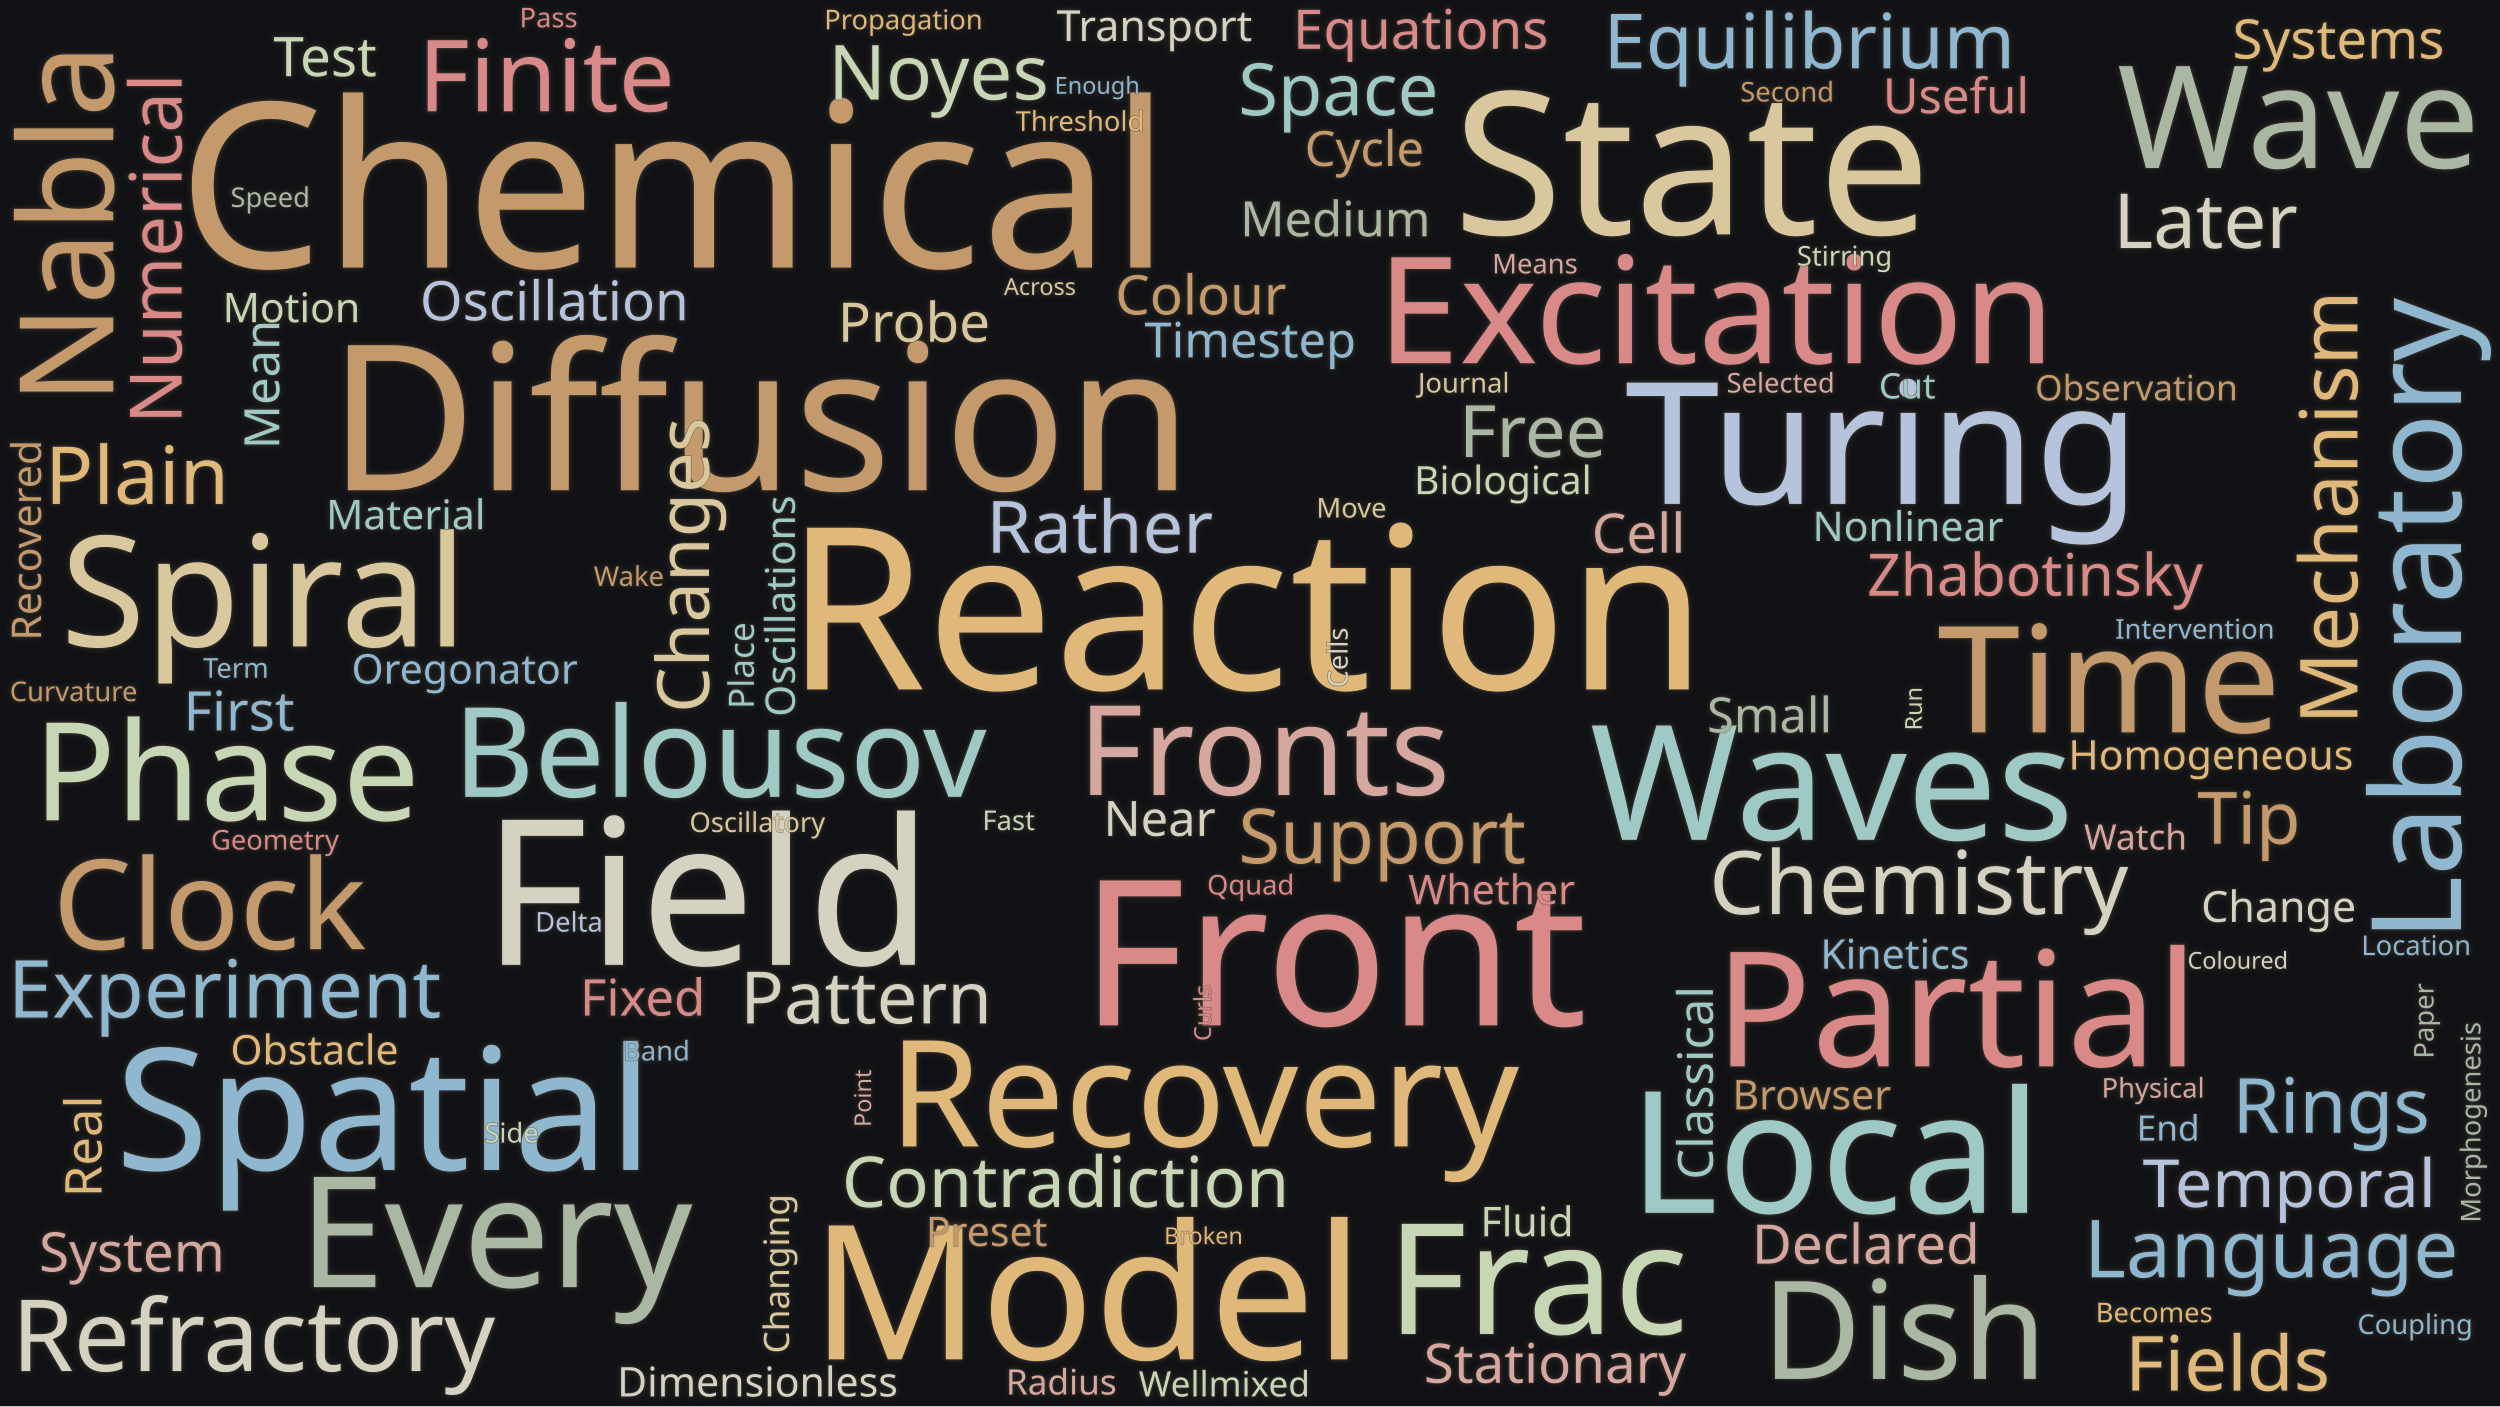
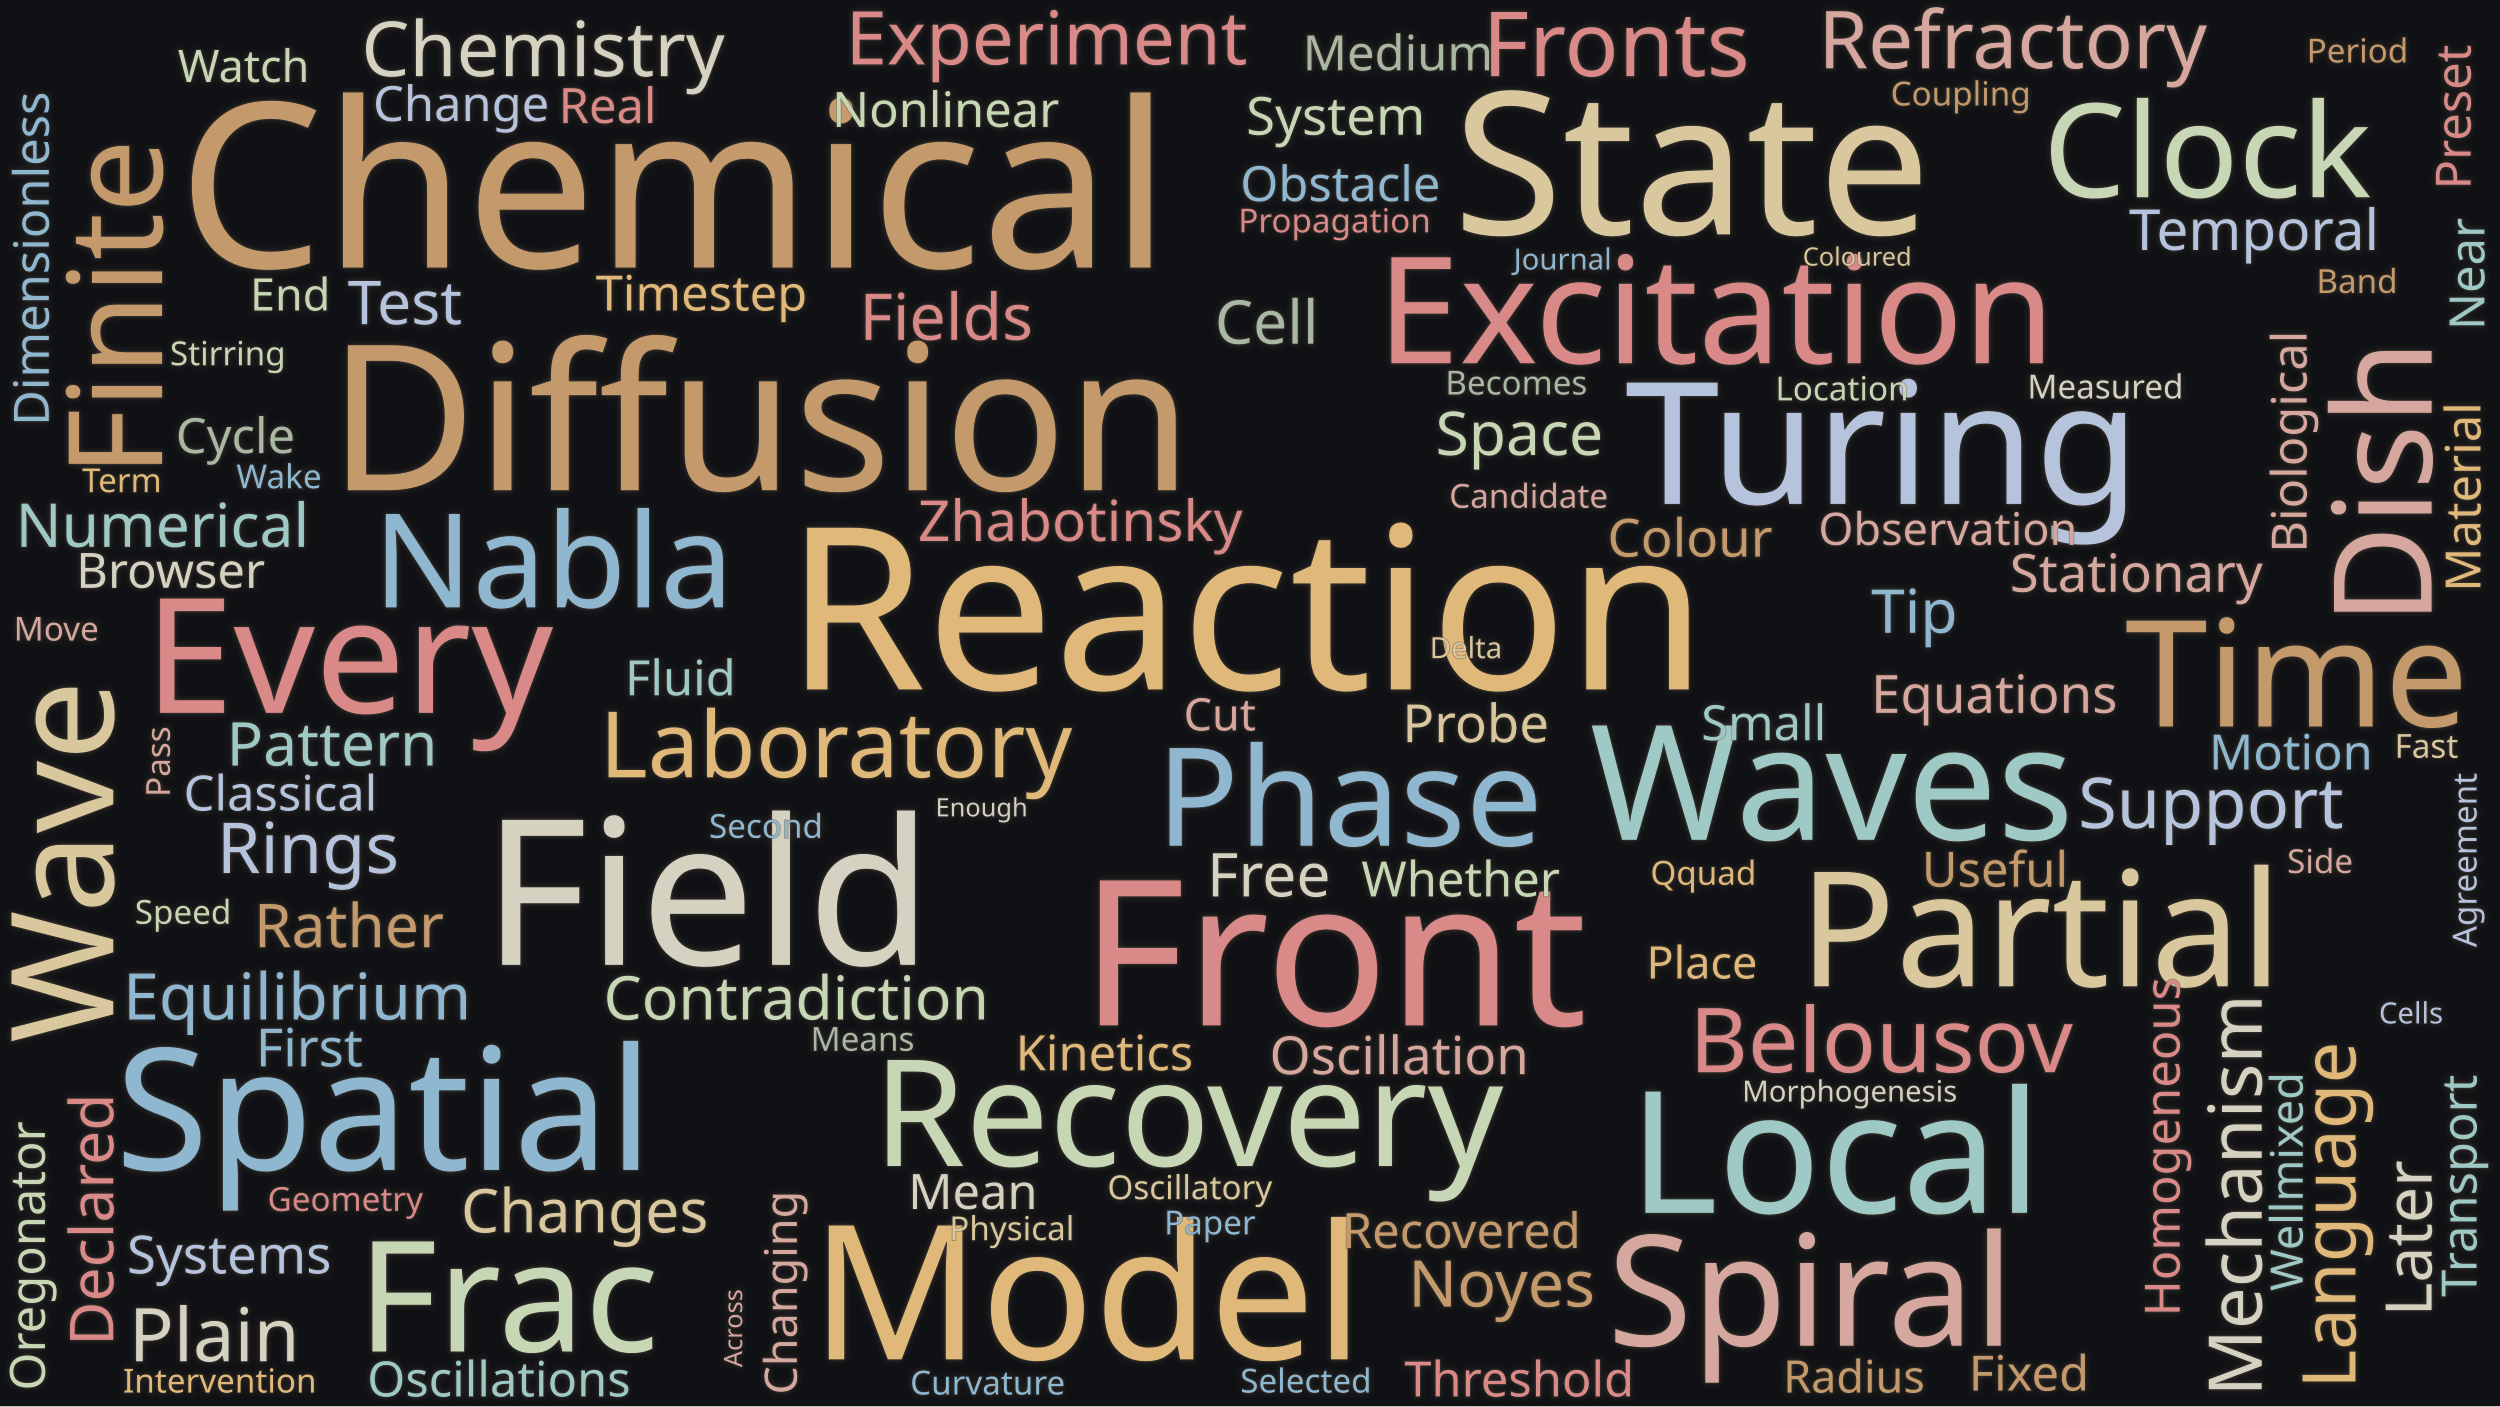
<svg xmlns="http://www.w3.org/2000/svg" role="img" aria-label="The Clock That Escaped Into Space: A Belousov–Zhabotinsky Laboratory" width="1280" height="720">
  <defs>
    <filter id="wordGlow" x="-20%" y="-20%" width="140%" height="140%">
      <feDropShadow dx="0" dy="0" stdDeviation="1.6" flood-color="#d8c7a1" flood-opacity="0.18" />
    </filter>
  </defs>
  <style>text { filter: url(#wordGlow); paint-order: stroke fill; stroke: rgba(16,17,20,.34); stroke-width: .9px; }</style>
  <style>text{font-family:'Droid Sans Mono';font-weight:normal;font-style:normal;}</style>
  <rect width="100%" height="100%" style="fill:#101114" />
  <text transform="translate(91,137)" font-size="118" style="fill:#c49a6c">Chemical</text>
  <text transform="translate(402,353)" font-size="116" style="fill:#e0b879">Reaction</text>
  <text transform="translate(553,525)" font-size="104" style="fill:#d88988">Front</text>
  <text transform="translate(168,251)" font-size="104" style="fill:#c49a6c">Diffusion</text>
  <text transform="translate(247,494)" font-size="104" style="fill:#d5d2c2">Field</text>
  <text transform="translate(744,120)" font-size="102" style="fill:#d9c89e">State</text>
  <text transform="translate(415,696)" font-size="96" style="fill:#e0b879">Model</text>
  <text transform="translate(834,621)" font-size="87" style="fill:#9fc9c5">Local</text>
  <text transform="translate(832,258)" font-size="87" style="fill:#b6c3dd">Turing</text>
  <text transform="translate(59,599)" font-size="87" style="fill:#8fb7d0">Spatial</text>
  <text transform="translate(814,430)" font-size="82" style="fill:#9fc9c5">Waves</text>
-   <text transform="translate(878,546)" font-size="82" style="fill:#d88988">Partial</text>
-   <text transform="translate(31,331)" font-size="79" style="fill:#d9c89e">Spiral</text>
-   <text transform="translate(153,659)" font-size="79" style="fill:#a9b7a3">Every</text>
-   <text transform="translate(710,683)" font-size="79" style="fill:#c7d7b5">Frac</text>
-   <text transform="translate(992,375)" font-size="76" style="fill:#c49a6c">Time</text>
+   <text transform="translate(74,365)" font-size="82" style="fill:#d88988">Every</text>
+   <text transform="translate(921,505)" font-size="82" style="fill:#d9c89e">Partial</text>
+   <text transform="translate(823,689)" font-size="79" style="fill:#d6a79f">Spiral</text>
+   <text transform="translate(183,692)" font-size="79" style="fill:#c7d7b5">Frac</text>
+   <text transform="translate(1088,372)" font-size="76" style="fill:#c49a6c">Time</text>
  <text transform="translate(705,186)" font-size="76" style="fill:#d88988">Excitation</text>
-   <text transform="translate(455,587)" font-size="76" style="fill:#e0b879">Recovery</text>
-   <text transform="translate(1084,86)" font-size="73" style="fill:#a9b7a3">Wave</text>
-   <text transform="translate(902,706)" font-size="70" style="fill:#a9b7a3">Dish</text>
-   <text transform="translate(17,420)" font-size="70" style="fill:#c7d7b5">Phase</text>
-   <text transform="translate(58,207) rotate(-90)" font-size="67" style="fill:#c49a6c">Nabla</text>
-   <text transform="translate(1260,482) rotate(-90)" font-size="64" style="fill:#8fb7d0">Laboratory</text>
-   <text transform="translate(27,486)" font-size="64" style="fill:#c49a6c">Clock</text>
-   <text transform="translate(232,408)" font-size="64" style="fill:#9fc9c5">Belousov</text>
-   <text transform="translate(552,407)" font-size="64" style="fill:#d6a79f">Fronts</text>
-   <text transform="translate(6,702)" font-size="51" style="fill:#d5d2c2">Refractory</text>
-   <text transform="translate(214,57)" font-size="51" style="fill:#d88988">Finite</text>
-   <text transform="translate(875,468)" font-size="45" style="fill:#d5d2c2">Chemistry</text>
-   <text transform="translate(4,521)" font-size="41" style="fill:#8fb7d0">Experiment</text>
-   <text transform="translate(1207,371) rotate(-90)" font-size="41" style="fill:#e0b879">Mechanism</text>
-   <text transform="translate(23,258)" font-size="41" style="fill:#e0b879">Plain</text>
-   <text transform="translate(1067,654)" font-size="41" style="fill:#8fb7d0">Language</text>
-   <text transform="translate(1143,580)" font-size="39" style="fill:#8fb7d0">Rings</text>
-   <text transform="translate(634,442)" font-size="39" style="fill:#c49a6c">Support</text>
-   <text transform="translate(821,35)" font-size="39" style="fill:#8fb7d0">Equilibrium</text>
-   <text transform="translate(1088,712)" font-size="39" style="fill:#e0b879">Fields</text>
-   <text transform="translate(1082,127)" font-size="39" style="fill:#d5d2c2">Later</text>
-   <text transform="translate(424,51)" font-size="39" style="fill:#c7d7b5">Noyes</text>
-   <text transform="translate(1125,432)" font-size="37" style="fill:#c49a6c">Tip</text>
-   <text transform="translate(379,524)" font-size="37" style="fill:#d5d2c2">Pattern</text>
-   <text transform="translate(634,59)" font-size="37" style="fill:#9fc9c5">Space</text>
-   <text transform="translate(505,283)" font-size="37" style="fill:#b6c3dd">Rather</text>
-   <text transform="translate(747,234)" font-size="37" style="fill:#a9b7a3">Free</text>
-   <text transform="translate(93,217) rotate(-90)" font-size="37" style="fill:#d88988">Numerical</text>
-   <text transform="translate(363,365) rotate(-90)" font-size="37" style="fill:#d9c89e">Changes</text>
-   <text transform="translate(431,618)" font-size="36" style="fill:#c7d7b5">Contradiction</text>
-   <text transform="translate(1097,618)" font-size="34" style="fill:#b6c3dd">Temporal</text>
-   <text transform="translate(956,305)" font-size="30" style="fill:#d88988">Zhabotinsky</text>
-   <text transform="translate(729,708)" font-size="28" style="fill:#d6a79f">Stationary</text>
-   <text transform="translate(429,175)" font-size="28" style="fill:#d9c89e">Probe</text>
-   <text transform="translate(94,374)" font-size="28" style="fill:#8fb7d0">First</text>
-   <text transform="translate(571,161)" font-size="28" style="fill:#c49a6c">Colour</text>
-   <text transform="translate(140,39)" font-size="28" style="fill:#c7d7b5">Test</text>
-   <text transform="translate(20,651)" font-size="28" style="fill:#d6a79f">System</text>
-   <text transform="translate(815,283)" font-size="28" style="fill:#d6a79f">Cell</text>
-   <text transform="translate(215,164)" font-size="28" style="fill:#b6c3dd">Oscillation</text>
-   <text transform="translate(662,25)" font-size="28" style="fill:#d88988">Equations</text>
-   <text transform="translate(897,647)" font-size="28" style="fill:#d6a79f">Declared</text>
-   <text transform="translate(1143,30)" font-size="28" style="fill:#e0b879">Systems</text>
-   <text transform="translate(52,613) rotate(-90)" font-size="26" style="fill:#e0b879">Real</text>
-   <text transform="translate(297,520)" font-size="26" style="fill:#d88988">Fixed</text>
-   <text transform="translate(586,183)" font-size="25" style="fill:#8fb7d0">Timestep</text>
-   <text transform="translate(143,230) rotate(-90)" font-size="25" style="fill:#9fc9c5">Mean</text>
-   <text transform="translate(964,58)" font-size="25" style="fill:#d88988">Useful</text>
-   <text transform="translate(635,121)" font-size="25" style="fill:#a9b7a3">Medium</text>
-   <text transform="translate(877,604) rotate(-90)" font-size="25" style="fill:#9fc9c5">Classical</text>
-   <text transform="translate(874,375)" font-size="25" style="fill:#a9b7a3">Small</text>
-   <text transform="translate(668,85)" font-size="25" style="fill:#c49a6c">Cycle</text>
-   <text transform="translate(565,428)" font-size="25" style="fill:#d5d2c2">Near</text>
-   <text transform="translate(541,21)" font-size="22" style="fill:#d5d2c2">Transport</text>
-   <text transform="translate(1127,472)" font-size="22" style="fill:#d5d2c2">Change</text>
-   <text transform="translate(1059,394)" font-size="21" style="fill:#e0b879">Homogeneous</text>
-   <text transform="translate(167,271)" font-size="21" style="fill:#9fc9c5">Material</text>
-   <text transform="translate(180,350)" font-size="21" style="fill:#8fb7d0">Oregonator</text>
-   <text transform="translate(932,496)" font-size="21" style="fill:#8fb7d0">Kinetics</text>
-   <text transform="translate(407,367) rotate(-90)" font-size="21" style="fill:#9fc9c5">Oscillations</text>
-   <text transform="translate(316,715)" font-size="21" style="fill:#d5d2c2">Dimensionless</text>
-   <text transform="translate(114,165)" font-size="21" style="fill:#c7d7b5">Motion</text>
-   <text transform="translate(474,638)" font-size="21" style="fill:#c49a6c">Preset</text>
-   <text transform="translate(758,633)" font-size="21" style="fill:#c7d7b5">Fluid</text>
-   <text transform="translate(887,568)" font-size="21" style="fill:#c49a6c">Browser</text>
-   <text transform="translate(928,277)" font-size="21" style="fill:#9fc9c5">Nonlinear</text>
-   <text transform="translate(21,328) rotate(-90)" font-size="21" style="fill:#c49a6c">Recovered</text>
-   <text transform="translate(721,463)" font-size="21" style="fill:#d88988">Whether</text>
-   <text transform="translate(118,545)" font-size="21" style="fill:#e0b879">Obstacle</text>
-   <text transform="translate(724,253)" font-size="20" style="fill:#c7d7b5">Biological</text>
-   <text transform="translate(1067,435)" font-size="18" style="fill:#d6a79f">Watch</text>
-   <text transform="translate(515,714)" font-size="18" style="fill:#d6a79f">Radius</text>
-   <text transform="translate(962,204)" font-size="18" style="fill:#9fc9c5">Cut</text>
-   <text transform="translate(1094,584)" font-size="18" style="fill:#8fb7d0">End</text>
-   <text transform="translate(1042,205)" font-size="18" style="fill:#c49a6c">Observation</text>
-   <text transform="translate(404,693) rotate(-90)" font-size="18" style="fill:#d9c89e">Changing</text>
-   <text transform="translate(583,715)" font-size="18" style="fill:#c7d7b5">Wellmixed</text>
-   <text transform="translate(386,363) rotate(-90)" font-size="18" style="fill:#9fc9c5">Place</text>
-   <text transform="translate(353,426)" font-size="14" style="fill:#d9c89e">Oscillatory</text>
-   <text transform="translate(1246,542) rotate(-90)" font-size="14" style="fill:#a9b7a3">Paper</text>
-   <text transform="translate(422,15)" font-size="14" style="fill:#e0b879">Propagation</text>
-   <text transform="translate(319,543)" font-size="14" style="fill:#8fb7d0">Band</text>
-   <text transform="translate(108,435)" font-size="14" style="fill:#d88988">Geometry</text>
-   <text transform="translate(891,52)" font-size="14" style="fill:#c49a6c">Second</text>
-   <text transform="translate(618,458)" font-size="14" style="fill:#d88988">Qquad</text>
-   <text transform="translate(1209,489)" font-size="14" style="fill:#8fb7d0">Location</text>
-   <text transform="translate(5,359)" font-size="14" style="fill:#c49a6c">Curvature</text>
-   <text transform="translate(920,136)" font-size="14" style="fill:#c7d7b5">Stirring</text>
-   <text transform="translate(104,347)" font-size="14" style="fill:#8fb7d0">Term</text>
-   <text transform="translate(503,425)" font-size="14" style="fill:#c7d7b5">Fast</text>
-   <text transform="translate(520,67)" font-size="14" style="fill:#e0b879">Threshold</text>
-   <text transform="translate(674,265)" font-size="14" style="fill:#d9c89e">Move</text>
-   <text transform="translate(884,201)" font-size="14" style="fill:#d6a79f">Selected</text>
-   <text transform="translate(1207,683)" font-size="14" style="fill:#8fb7d0">Coupling</text>
-   <text transform="translate(304,300)" font-size="14" style="fill:#c49a6c">Wake</text>
-   <text transform="translate(1083,327)" font-size="14" style="fill:#8fb7d0">Intervention</text>
-   <text transform="translate(1073,677)" font-size="14" style="fill:#e0b879">Becomes</text>
-   <text transform="translate(118,106)" font-size="14" style="fill:#a9b7a3">Speed</text>
-   <text transform="translate(248,585)" font-size="14" style="fill:#c7d7b5">Side</text>
-   <text transform="translate(1076,562)" font-size="14" style="fill:#d6a79f">Physical</text>
-   <text transform="translate(266,14)" font-size="14" style="fill:#d88988">Pass</text>
-   <text transform="translate(764,140)" font-size="14" style="fill:#d6a79f">Means</text>
-   <text transform="translate(1270,626) rotate(-90)" font-size="14" style="fill:#a9b7a3">Morphogenesis</text>
-   <text transform="translate(690,352) rotate(-90)" font-size="14" style="fill:#d5d2c2">Cells</text>
-   <text transform="translate(274,477)" font-size="14" style="fill:#b6c3dd">Delta</text>
-   <text transform="translate(726,201)" font-size="14" style="fill:#d9c89e">Journal</text>
-   <text transform="translate(540,48)" font-size="12" style="fill:#8fb7d0">Enough</text>
-   <text transform="translate(1120,496)" font-size="12" style="fill:#d5d2c2">Coloured</text>
-   <text transform="translate(514,151)" font-size="12" style="fill:#d9c89e">Across</text>
-   <text transform="translate(446,577) rotate(-90)" font-size="12" style="fill:#d6a79f">Point</text>
-   <text transform="translate(596,637)" font-size="12" style="fill:#e0b879">Broken</text>
-   <text transform="translate(620,533) rotate(-90)" font-size="12" style="fill:#d88988">Curls</text>
-   <text transform="translate(984,374) rotate(-90)" font-size="12" style="fill:#c7d7b5">Run</text>
+   <text transform="translate(447,597)" font-size="76" style="fill:#c7d7b5">Recovery</text>
+   <text transform="translate(58,534) rotate(-90)" font-size="73" style="fill:#d9c89e">Wave</text>
+   <text transform="translate(1245,320) rotate(-90)" font-size="70" style="fill:#d6a79f">Dish</text>
+   <text transform="translate(592,433)" font-size="70" style="fill:#8fb7d0">Phase</text>
+   <text transform="translate(1046,101)" font-size="67" style="fill:#c7d7b5">Clock</text>
+   <text transform="translate(83,244) rotate(-90)" font-size="67" style="fill:#c49a6c">Finite</text>
+   <text transform="translate(191,311)" font-size="67" style="fill:#8fb7d0">Nabla</text>
+   <text transform="translate(307,398)" font-size="47" style="fill:#e0b879">Laboratory</text>
+   <text transform="translate(865,549)" font-size="46" style="fill:#d88988">Belousov</text>
+   <text transform="translate(759,39)" font-size="46" style="fill:#d88988">Fronts</text>
+   <text transform="translate(931,35)" font-size="41" style="fill:#d6a79f">Refractory</text>
+   <text transform="translate(185,39)" font-size="39" style="fill:#d5d2c2">Chemistry</text>
+   <text transform="translate(433,33)" font-size="38" style="fill:#d88988">Experiment</text>
+   <text transform="translate(1158,715) rotate(-90)" font-size="38" style="fill:#d5d2c2">Mechanism</text>
+   <text transform="translate(66,697)" font-size="38" style="fill:#d5d2c2">Plain</text>
+   <text transform="translate(1206,711) rotate(-90)" font-size="38" style="fill:#e0b879">Language</text>
+   <text transform="translate(111,447)" font-size="36" style="fill:#b6c3dd">Rings</text>
+   <text transform="translate(1064,424)" font-size="36" style="fill:#b6c3dd">Support</text>
+   <text transform="translate(63,522)" font-size="33" style="fill:#8fb7d0">Equilibrium</text>
+   <text transform="translate(440,174)" font-size="33" style="fill:#d88988">Fields</text>
+   <text transform="translate(1245,674) rotate(-90)" font-size="33" style="fill:#d5d2c2">Later</text>
+   <text transform="translate(721,669)" font-size="33" style="fill:#c49a6c">Noyes</text>
+   <text transform="translate(958,324)" font-size="31" style="fill:#8fb7d0">Tip</text>
+   <text transform="translate(116,392)" font-size="31" style="fill:#9fc9c5">Pattern</text>
+   <text transform="translate(735,233)" font-size="31" style="fill:#c7d7b5">Space</text>
+   <text transform="translate(130,485)" font-size="31" style="fill:#c49a6c">Rather</text>
+   <text transform="translate(618,459)" font-size="31" style="fill:#d5d2c2">Free</text>
+   <text transform="translate(8,280)" font-size="31" style="fill:#9fc9c5">Numerical</text>
+   <text transform="translate(178,166)" font-size="31" style="fill:#b6c3dd">Test</text>
+   <text transform="translate(622,176)" font-size="31" style="fill:#a9b7a3">Cell</text>
+   <text transform="translate(58,689) rotate(-90)" font-size="31" style="fill:#d88988">Declared</text>
+   <text transform="translate(236,631)" font-size="31" style="fill:#d9c89e">Changes</text>
+   <text transform="translate(309,522)" font-size="31" style="fill:#c7d7b5">Contradiction</text>
+   <text transform="translate(1090,128)" font-size="29" style="fill:#b6c3dd">Temporal</text>
+   <text transform="translate(470,277)" font-size="29" style="fill:#d88988">Zhabotinsky</text>
+   <text transform="translate(1029,303)" font-size="27" style="fill:#d6a79f">Stationary</text>
+   <text transform="translate(718,380)" font-size="27" style="fill:#d9c89e">Probe</text>
+   <text transform="translate(131,546)" font-size="27" style="fill:#8fb7d0">First</text>
+   <text transform="translate(823,285)" font-size="27" style="fill:#c49a6c">Colour</text>
+   <text transform="translate(638,69)" font-size="27" style="fill:#c7d7b5">System</text>
+   <text transform="translate(650,550)" font-size="27" style="fill:#d6a79f">Oscillation</text>
+   <text transform="translate(958,365)" font-size="27" style="fill:#d6a79f">Equations</text>
+   <text transform="translate(65,652)" font-size="27" style="fill:#b6c3dd">Systems</text>
+   <text transform="translate(286,63)" font-size="25" style="fill:#d88988">Real</text>
+   <text transform="translate(1008,712)" font-size="25" style="fill:#c49a6c">Fixed</text>
+   <text transform="translate(305,159)" font-size="25" style="fill:#e0b879">Timestep</text>
+   <text transform="translate(465,619)" font-size="25" style="fill:#d5d2c2">Mean</text>
+   <text transform="translate(984,454)" font-size="25" style="fill:#c49a6c">Useful</text>
+   <text transform="translate(667,36)" font-size="25" style="fill:#a9b7a3">Medium</text>
+   <text transform="translate(94,415)" font-size="25" style="fill:#b6c3dd">Classical</text>
+   <text transform="translate(871,379)" font-size="25" style="fill:#9fc9c5">Small</text>
+   <text transform="translate(90,232)" font-size="25" style="fill:#a9b7a3">Cycle</text>
+   <text transform="translate(1272,169) rotate(-90)" font-size="25" style="fill:#9fc9c5">Near</text>
+   <text transform="translate(719,715)" font-size="25" style="fill:#d88988">Threshold</text>
+   <text transform="translate(1268,664) rotate(-90)" font-size="25" style="fill:#9fc9c5">Transport</text>
+   <text transform="translate(191,62)" font-size="25" style="fill:#b6c3dd">Change</text>
+   <text transform="translate(1116,674) rotate(-90)" font-size="25" style="fill:#d88988">Homogeneous</text>
+   <text transform="translate(1270,303) rotate(-90)" font-size="25" style="fill:#e0b879">Material</text>
+   <text transform="translate(23,712) rotate(-90)" font-size="25" style="fill:#c7d7b5">Oregonator</text>
+   <text transform="translate(520,548)" font-size="25" style="fill:#e0b879">Kinetics</text>
+   <text transform="translate(188,715)" font-size="25" style="fill:#9fc9c5">Oscillations</text>
+   <text transform="translate(25,218) rotate(-90)" font-size="25" style="fill:#8fb7d0">Dimensionless</text>
+   <text transform="translate(1131,394)" font-size="25" style="fill:#8fb7d0">Motion</text>
+   <text transform="translate(1265,97) rotate(-90)" font-size="25" style="fill:#d88988">Preset</text>
+   <text transform="translate(320,356)" font-size="25" style="fill:#9fc9c5">Fluid</text>
+   <text transform="translate(39,301)" font-size="25" style="fill:#d5d2c2">Browser</text>
+   <text transform="translate(426,65)" font-size="25" style="fill:#c7d7b5">Nonlinear</text>
+   <text transform="translate(687,639)" font-size="25" style="fill:#c49a6c">Recovered</text>
+   <text transform="translate(697,459)" font-size="25" style="fill:#c7d7b5">Whether</text>
+   <text transform="translate(635,103)" font-size="25" style="fill:#8fb7d0">Obstacle</text>
+   <text transform="translate(1181,283) rotate(-90)" font-size="25" style="fill:#d6a79f">Biological</text>
+   <text transform="translate(91,42)" font-size="23" style="fill:#c7d7b5">Watch</text>
+   <text transform="translate(913,713)" font-size="23" style="fill:#c49a6c">Radius</text>
+   <text transform="translate(606,374)" font-size="23" style="fill:#d6a79f">Cut</text>
+   <text transform="translate(128,159)" font-size="23" style="fill:#c7d7b5">End</text>
+   <text transform="translate(931,279)" font-size="23" style="fill:#d6a79f">Observation</text>
+   <text transform="translate(408,714) rotate(-90)" font-size="23" style="fill:#d6a79f">Changing</text>
+   <text transform="translate(1179,661) rotate(-90)" font-size="23" style="fill:#9fc9c5">Wellmixed</text>
+   <text transform="translate(843,501)" font-size="23" style="fill:#e0b879">Place</text>
+   <text transform="translate(567,614)" font-size="17" style="fill:#d9c89e">Oscillatory</text>
+   <text transform="translate(1038,204)" font-size="17" style="fill:#d5d2c2">Measured</text>
+   <text transform="translate(742,260)" font-size="17" style="fill:#d6a79f">Candidate</text>
+   <text transform="translate(1181,32)" font-size="17" style="fill:#c49a6c">Period</text>
+   <text transform="translate(1268,485) rotate(-90)" font-size="17" style="fill:#b6c3dd">Agreement</text>
+   <text transform="translate(596,632)" font-size="17" style="fill:#8fb7d0">Paper</text>
+   <text transform="translate(634,119)" font-size="17" style="fill:#d88988">Propagation</text>
+   <text transform="translate(1186,150)" font-size="17" style="fill:#c49a6c">Band</text>
+   <text transform="translate(137,620)" font-size="17" style="fill:#d88988">Geometry</text>
+   <text transform="translate(363,429)" font-size="17" style="fill:#8fb7d0">Second</text>
+   <text transform="translate(845,453)" font-size="17" style="fill:#e0b879">Qquad</text>
+   <text transform="translate(909,205)" font-size="17" style="fill:#c7d7b5">Location</text>
+   <text transform="translate(466,714)" font-size="17" style="fill:#8fb7d0">Curvature</text>
+   <text transform="translate(87,187)" font-size="17" style="fill:#c7d7b5">Stirring</text>
+   <text transform="translate(42,252)" font-size="17" style="fill:#e0b879">Term</text>
+   <text transform="translate(1226,388)" font-size="17" style="fill:#d9c89e">Fast</text>
+   <text transform="translate(7,328)" font-size="17" style="fill:#d6a79f">Move</text>
+   <text transform="translate(635,713)" font-size="17" style="fill:#8fb7d0">Selected</text>
+   <text transform="translate(968,54)" font-size="17" style="fill:#c49a6c">Coupling</text>
+   <text transform="translate(121,250)" font-size="17" style="fill:#8fb7d0">Wake</text>
+   <text transform="translate(63,713)" font-size="17" style="fill:#e0b879">Intervention</text>
+   <text transform="translate(740,202)" font-size="17" style="fill:#a9b7a3">Becomes</text>
+   <text transform="translate(69,473)" font-size="17" style="fill:#c7d7b5">Speed</text>
+   <text transform="translate(1171,447)" font-size="17" style="fill:#d6a79f">Side</text>
+   <text transform="translate(486,635)" font-size="17" style="fill:#d9c89e">Physical</text>
+   <text transform="translate(87,408) rotate(-90)" font-size="17" style="fill:#d6a79f">Pass</text>
+   <text transform="translate(415,538)" font-size="17" style="fill:#a9b7a3">Means</text>
+   <text transform="translate(892,564)" font-size="15" style="fill:#d5d2c2">Morphogenesis</text>
+   <text transform="translate(1218,524)" font-size="15" style="fill:#b6c3dd">Cells</text>
+   <text transform="translate(732,337)" font-size="15" style="fill:#d9c89e">Delta</text>
+   <text transform="translate(775,138)" font-size="15" style="fill:#8fb7d0">Journal</text>
+   <text transform="translate(479,418)" font-size="13" style="fill:#d5d2c2">Enough</text>
+   <text transform="translate(923,136)" font-size="13" style="fill:#d9c89e">Coloured</text>
+   <text transform="translate(380,700) rotate(-90)" font-size="13" style="fill:#d6a79f">Across</text>
</svg>
